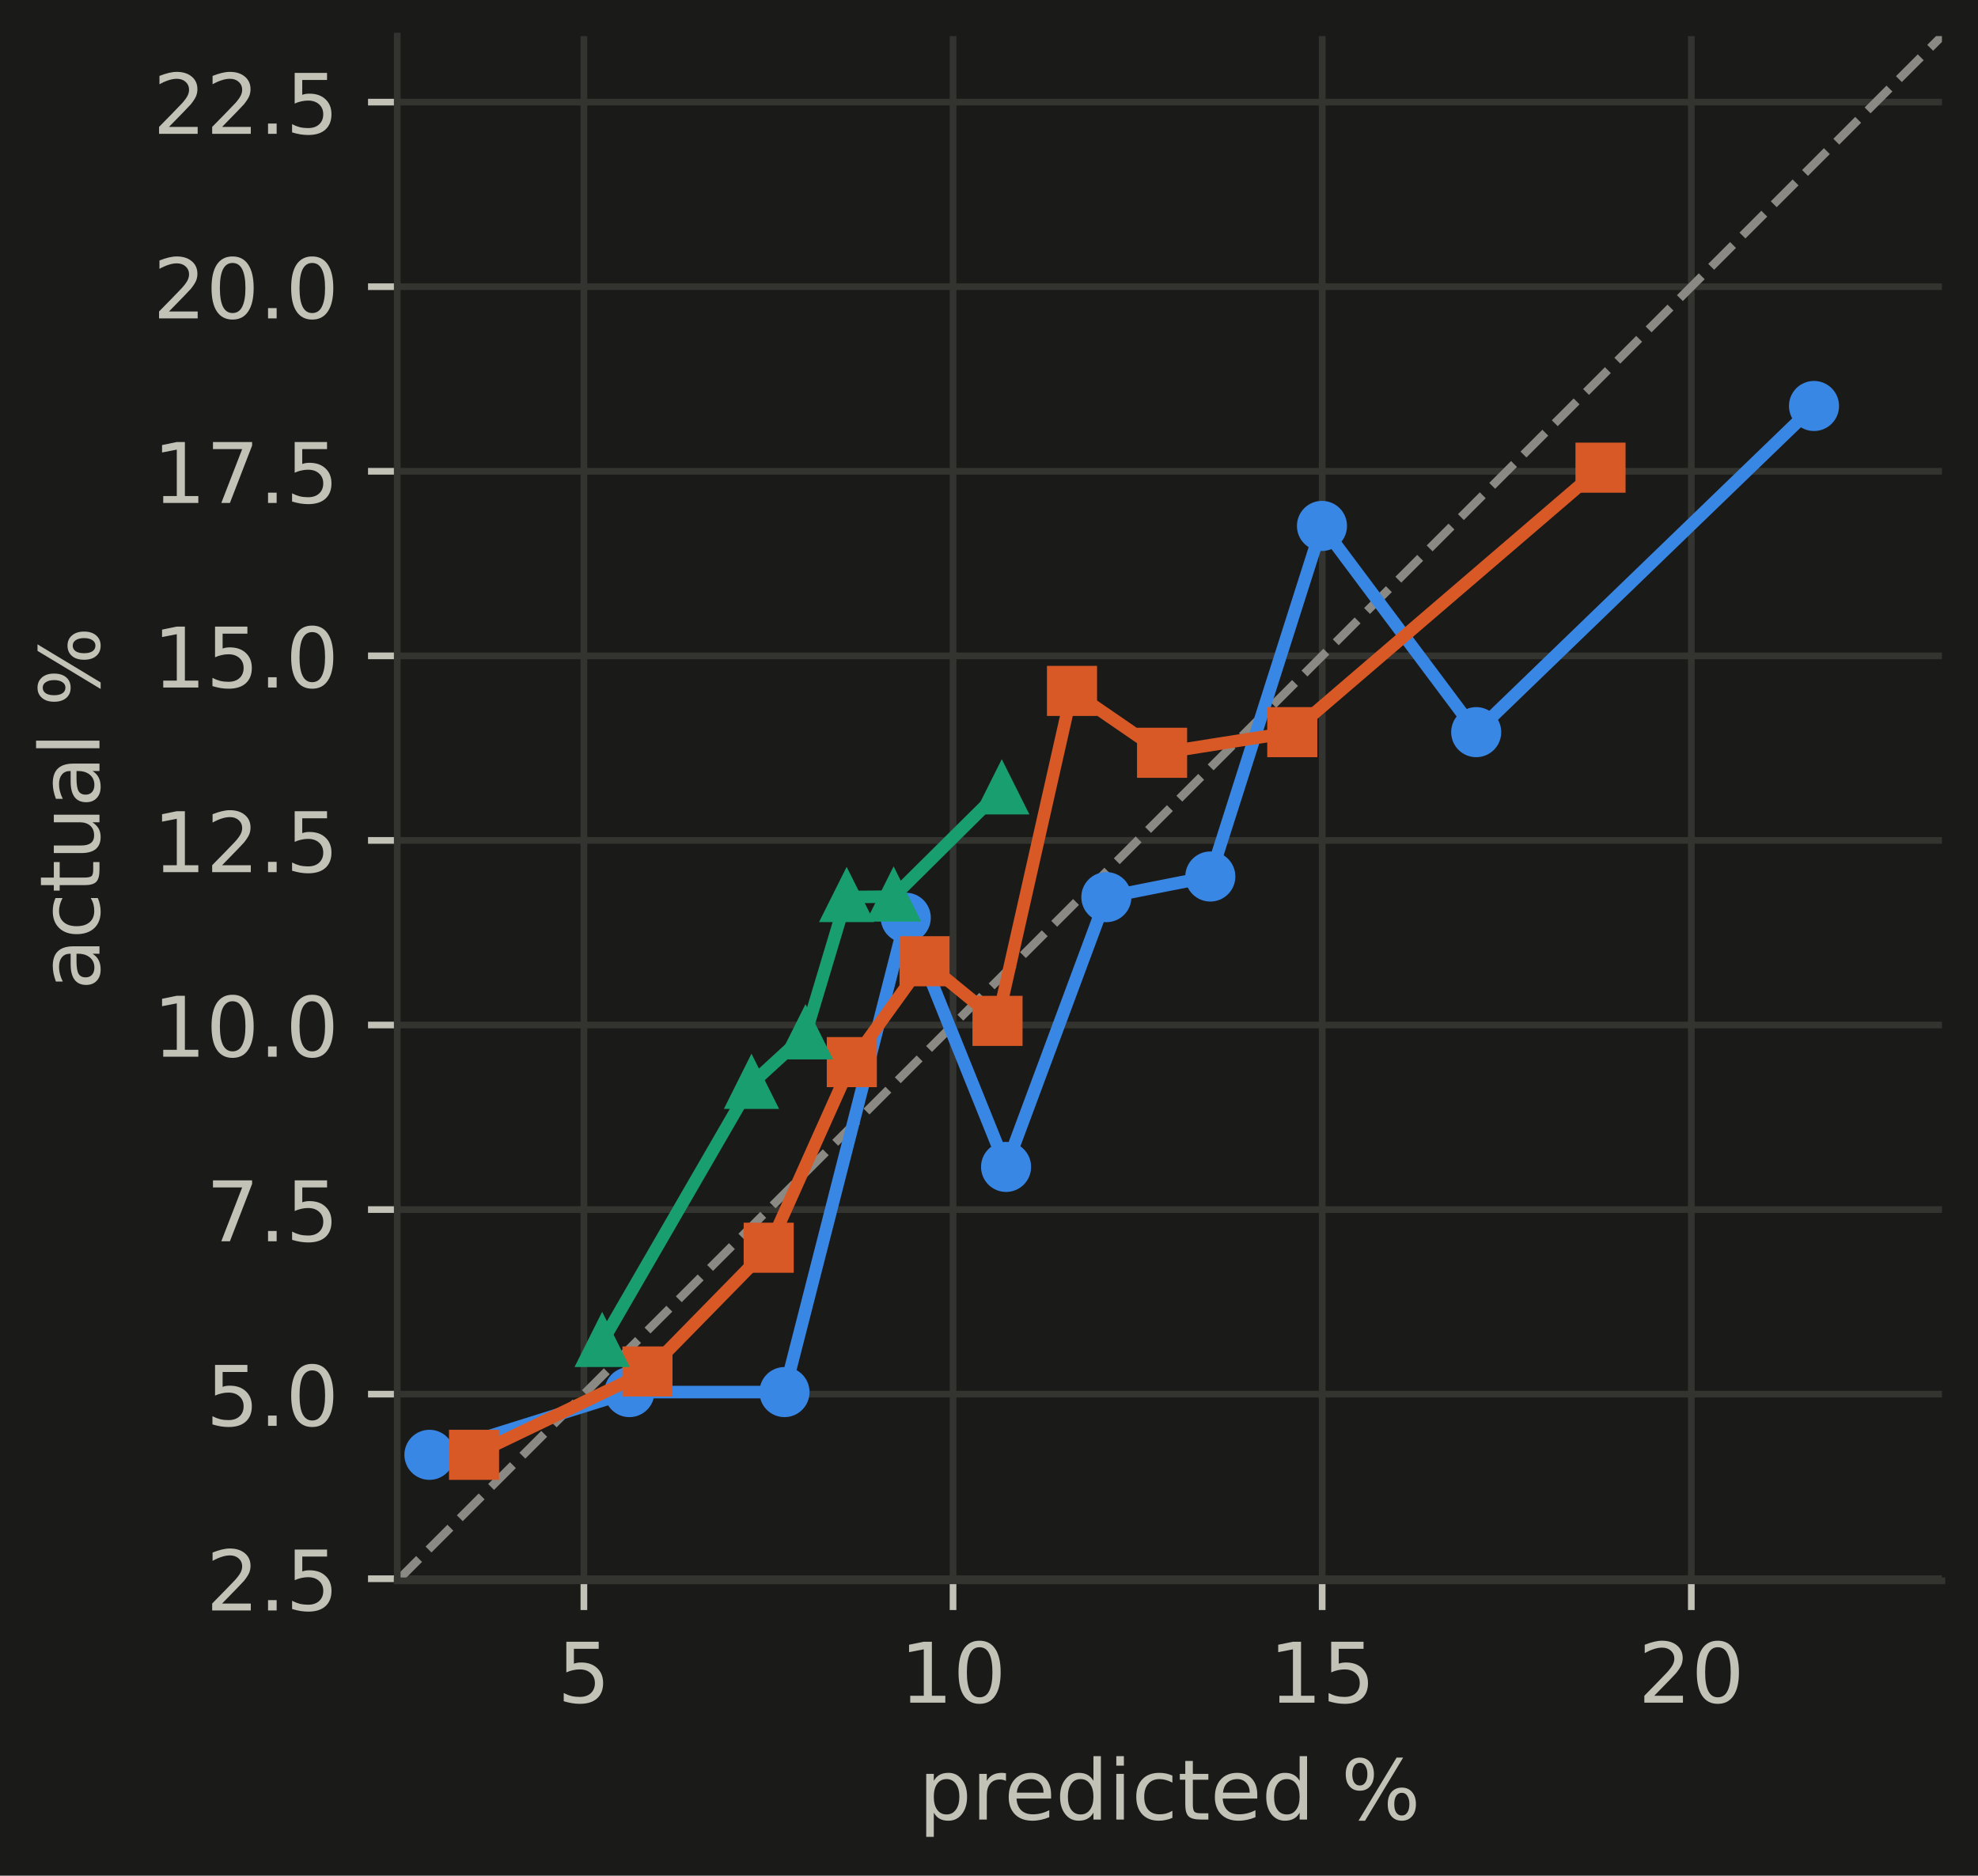
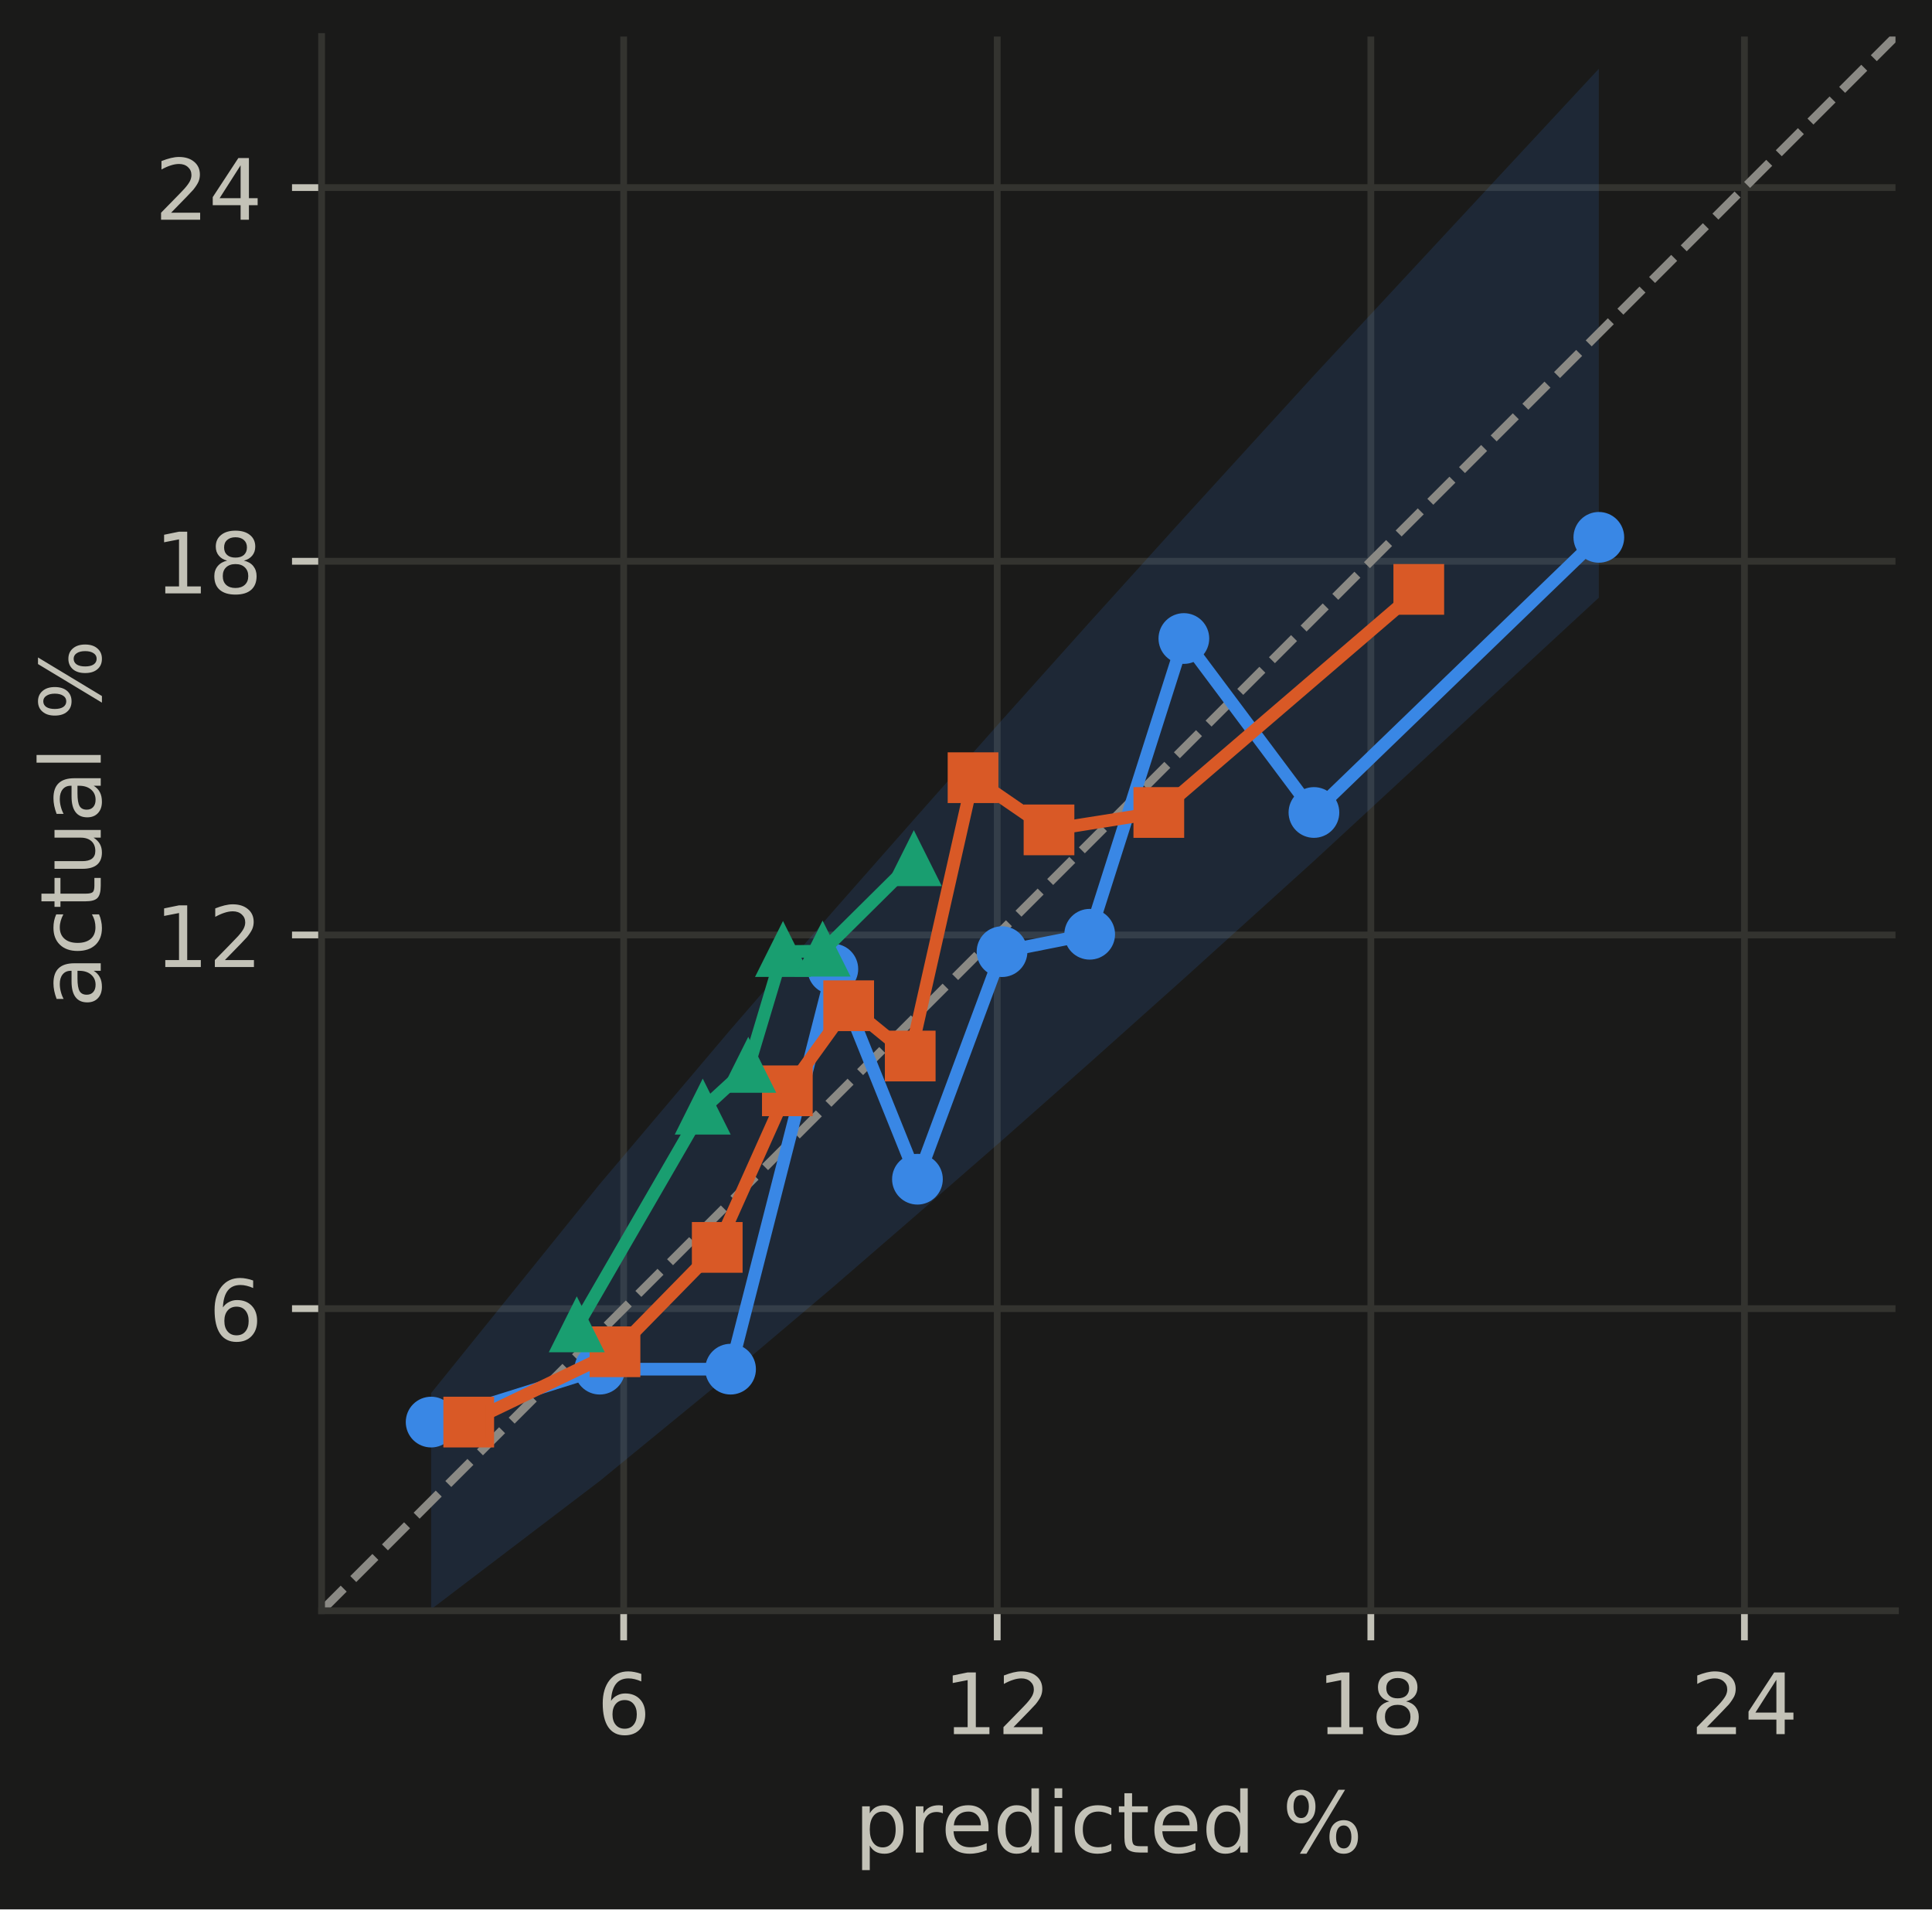
- <svg xmlns="http://www.w3.org/2000/svg" xmlns:xlink="http://www.w3.org/1999/xlink" width="236.951pt" height="224.685pt" viewBox="0 0 236.951 224.685" version="1.1">
+ <svg xmlns="http://www.w3.org/2000/svg" xmlns:xlink="http://www.w3.org/1999/xlink" width="228.565pt" height="225.84pt" viewBox="0 0 228.565 225.84" version="1.1">
  <defs>
    <style type="text/css">*{stroke-linejoin: round; stroke-linecap: butt}</style>
  </defs>
  <g id="figure_1">
    <g id="patch_1">
-       <path d="M 0 224.685  L 236.951 224.685  L 236.951 0  L 0 0  z " style="fill: #1a1a19" />
+       <path d="M 0 225.84  L 228.565 225.84  L 228.565 -0  L 0 -0  z " style="fill: #1a1a19" />
    </g>
    <g id="axes_1">
      <g id="patch_2">
-         <path d="M 47.586 189.365  L 232.631 189.365  L 232.631 4.32  L 47.586 4.32  z " style="fill: #1a1a19" />
+         <path d="M 38.046 190.519  L 224.245 190.519  L 224.245 4.32  L 38.046 4.32  z " style="fill: #1a1a19" />
      </g>
      <g id="matplotlib.axis_1">
        <g id="xtick_1">
          <g id="line2d_1">
-             <path d="M 69.947 189.365  L 69.947 4.32  " clip-path="url(#p70c368be02)" style="fill: none; stroke: #33332f; stroke-width: 0.8; stroke-linecap: square" />
+             <path d="M 73.781 190.519  L 73.781 4.32  " clip-path="url(#p2df355b82f)" style="fill: none; stroke: #33332f; stroke-width: 0.8; stroke-linecap: square" />
          </g>
          <g id="line2d_2">
            <defs>
              <path id="m048ccd06f0" d="M 0 0  L 0 3.5  " style="stroke: #c3c2b7; stroke-width: 0.8" />
            </defs>
            <g>
-               <use xlink:href="#m048ccd06f0" x="69.947" y="189.365" style="fill: #c3c2b7; stroke: #c3c2b7; stroke-width: 0.8" />
+               <use xlink:href="#m048ccd06f0" x="73.781" y="190.519" style="fill: #c3c2b7; stroke: #c3c2b7; stroke-width: 0.8" />
            </g>
          </g>
          <g id="text_1">
-             <text style="font-size: 10px; font-family: 'DejaVu Sans', 'Bitstream Vera Sans', 'Computer Modern Sans Serif', 'Lucida Grande', 'Verdana', 'Geneva', 'Lucid', 'Arial', 'Helvetica', 'Avant Garde', sans-serif; text-anchor: middle; fill: #c3c2b7" x="69.947" y="203.962" transform="rotate(-0 69.94653 203.9623)">5</text>
+             <text style="font-size: 10px; font-family: 'DejaVu Sans', 'Bitstream Vera Sans', 'Computer Modern Sans Serif', 'Lucida Grande', 'Verdana', 'Geneva', 'Lucid', 'Arial', 'Helvetica', 'Avant Garde', sans-serif; text-anchor: middle; fill: #c3c2b7" x="73.781" y="205.116" transform="rotate(-0 73.78069 205.1164)">6</text>
          </g>
        </g>
        <g id="xtick_2">
          <g id="line2d_3">
-             <path d="M 114.167 189.365  L 114.167 4.32  " clip-path="url(#p70c368be02)" style="fill: none; stroke: #33332f; stroke-width: 0.8; stroke-linecap: square" />
+             <path d="M 117.978 190.519  L 117.978 4.32  " clip-path="url(#p2df355b82f)" style="fill: none; stroke: #33332f; stroke-width: 0.8; stroke-linecap: square" />
          </g>
          <g id="line2d_4">
            <g>
-               <use xlink:href="#m048ccd06f0" x="114.167" y="189.365" style="fill: #c3c2b7; stroke: #c3c2b7; stroke-width: 0.8" />
+               <use xlink:href="#m048ccd06f0" x="117.978" y="190.519" style="fill: #c3c2b7; stroke: #c3c2b7; stroke-width: 0.8" />
            </g>
          </g>
          <g id="text_2">
-             <text style="font-size: 10px; font-family: 'DejaVu Sans', 'Bitstream Vera Sans', 'Computer Modern Sans Serif', 'Lucida Grande', 'Verdana', 'Geneva', 'Lucid', 'Arial', 'Helvetica', 'Avant Garde', sans-serif; text-anchor: middle; fill: #c3c2b7" x="114.167" y="203.962" transform="rotate(-0 114.167 203.9623)">10</text>
+             <text style="font-size: 10px; font-family: 'DejaVu Sans', 'Bitstream Vera Sans', 'Computer Modern Sans Serif', 'Lucida Grande', 'Verdana', 'Geneva', 'Lucid', 'Arial', 'Helvetica', 'Avant Garde', sans-serif; text-anchor: middle; fill: #c3c2b7" x="117.978" y="205.116" transform="rotate(-0 117.9784 205.1164)">12</text>
          </g>
        </g>
        <g id="xtick_3">
          <g id="line2d_5">
-             <path d="M 158.388 189.365  L 158.388 4.32  " clip-path="url(#p70c368be02)" style="fill: none; stroke: #33332f; stroke-width: 0.8; stroke-linecap: square" />
+             <path d="M 162.176 190.519  L 162.176 4.32  " clip-path="url(#p2df355b82f)" style="fill: none; stroke: #33332f; stroke-width: 0.8; stroke-linecap: square" />
          </g>
          <g id="line2d_6">
            <g>
-               <use xlink:href="#m048ccd06f0" x="158.388" y="189.365" style="fill: #c3c2b7; stroke: #c3c2b7; stroke-width: 0.8" />
+               <use xlink:href="#m048ccd06f0" x="162.176" y="190.519" style="fill: #c3c2b7; stroke: #c3c2b7; stroke-width: 0.8" />
            </g>
          </g>
          <g id="text_3">
-             <text style="font-size: 10px; font-family: 'DejaVu Sans', 'Bitstream Vera Sans', 'Computer Modern Sans Serif', 'Lucida Grande', 'Verdana', 'Geneva', 'Lucid', 'Arial', 'Helvetica', 'Avant Garde', sans-serif; text-anchor: middle; fill: #c3c2b7" x="158.388" y="203.962" transform="rotate(-0 158.3875 203.9623)">15</text>
+             <text style="font-size: 10px; font-family: 'DejaVu Sans', 'Bitstream Vera Sans', 'Computer Modern Sans Serif', 'Lucida Grande', 'Verdana', 'Geneva', 'Lucid', 'Arial', 'Helvetica', 'Avant Garde', sans-serif; text-anchor: middle; fill: #c3c2b7" x="162.176" y="205.116" transform="rotate(-0 162.1761 205.1164)">18</text>
          </g>
        </g>
        <g id="xtick_4">
          <g id="line2d_7">
-             <path d="M 202.608 189.365  L 202.608 4.32  " clip-path="url(#p70c368be02)" style="fill: none; stroke: #33332f; stroke-width: 0.8; stroke-linecap: square" />
+             <path d="M 206.374 190.519  L 206.374 4.32  " clip-path="url(#p2df355b82f)" style="fill: none; stroke: #33332f; stroke-width: 0.8; stroke-linecap: square" />
          </g>
          <g id="line2d_8">
            <g>
-               <use xlink:href="#m048ccd06f0" x="202.608" y="189.365" style="fill: #c3c2b7; stroke: #c3c2b7; stroke-width: 0.8" />
+               <use xlink:href="#m048ccd06f0" x="206.374" y="190.519" style="fill: #c3c2b7; stroke: #c3c2b7; stroke-width: 0.8" />
            </g>
          </g>
          <g id="text_4">
-             <text style="font-size: 10px; font-family: 'DejaVu Sans', 'Bitstream Vera Sans', 'Computer Modern Sans Serif', 'Lucida Grande', 'Verdana', 'Geneva', 'Lucid', 'Arial', 'Helvetica', 'Avant Garde', sans-serif; text-anchor: middle; fill: #c3c2b7" x="202.608" y="203.962" transform="rotate(-0 202.608 203.9623)">20</text>
+             <text style="font-size: 10px; font-family: 'DejaVu Sans', 'Bitstream Vera Sans', 'Computer Modern Sans Serif', 'Lucida Grande', 'Verdana', 'Geneva', 'Lucid', 'Arial', 'Helvetica', 'Avant Garde', sans-serif; text-anchor: middle; fill: #c3c2b7" x="206.374" y="205.116" transform="rotate(-0 206.3738 205.1164)">24</text>
          </g>
        </g>
        <g id="text_5">
-           <text style="font-size: 10px; font-family: 'DejaVu Sans', 'Bitstream Vera Sans', 'Computer Modern Sans Serif', 'Lucida Grande', 'Verdana', 'Geneva', 'Lucid', 'Arial', 'Helvetica', 'Avant Garde', sans-serif; text-anchor: middle; fill: #c3c2b7" x="140.109" y="217.963" transform="rotate(-0 140.1087 217.9631)">predicted %</text>
+           <text style="font-size: 10px; font-family: 'DejaVu Sans', 'Bitstream Vera Sans', 'Computer Modern Sans Serif', 'Lucida Grande', 'Verdana', 'Geneva', 'Lucid', 'Arial', 'Helvetica', 'Avant Garde', sans-serif; text-anchor: middle; fill: #c3c2b7" x="131.145" y="219.117" transform="rotate(-0 131.1452 219.1172)">predicted %</text>
        </g>
      </g>
      <g id="matplotlib.axis_2">
        <g id="ytick_1">
          <g id="line2d_9">
-             <path d="M 47.586 189.115  L 232.631 189.115  " clip-path="url(#p70c368be02)" style="fill: none; stroke: #33332f; stroke-width: 0.8; stroke-linecap: square" />
+             <path d="M 38.046 154.784  L 224.245 154.784  " clip-path="url(#p2df355b82f)" style="fill: none; stroke: #33332f; stroke-width: 0.8; stroke-linecap: square" />
          </g>
          <g id="line2d_10">
            <defs>
              <path id="md1a9dd8a73" d="M 0 0  L -3.5 0  " style="stroke: #c3c2b7; stroke-width: 0.8" />
            </defs>
            <g>
-               <use xlink:href="#md1a9dd8a73" x="47.586" y="189.115" style="fill: #c3c2b7; stroke: #c3c2b7; stroke-width: 0.8" />
+               <use xlink:href="#md1a9dd8a73" x="38.046" y="154.784" style="fill: #c3c2b7; stroke: #c3c2b7; stroke-width: 0.8" />
            </g>
          </g>
          <g id="text_6">
-             <text style="font-size: 10px; font-family: 'DejaVu Sans', 'Bitstream Vera Sans', 'Computer Modern Sans Serif', 'Lucida Grande', 'Verdana', 'Geneva', 'Lucid', 'Arial', 'Helvetica', 'Avant Garde', sans-serif; text-anchor: end; fill: #c3c2b7" x="40.586" y="192.914" transform="rotate(-0 40.58641 192.9136)">2.5</text>
+             <text style="font-size: 10px; font-family: 'DejaVu Sans', 'Bitstream Vera Sans', 'Computer Modern Sans Serif', 'Lucida Grande', 'Verdana', 'Geneva', 'Lucid', 'Arial', 'Helvetica', 'Avant Garde', sans-serif; text-anchor: end; fill: #c3c2b7" x="31.046" y="158.583" transform="rotate(-0 31.04578 158.5827)">6</text>
          </g>
        </g>
        <g id="ytick_2">
          <g id="line2d_11">
-             <path d="M 47.586 167.004  L 232.631 167.004  " clip-path="url(#p70c368be02)" style="fill: none; stroke: #33332f; stroke-width: 0.8; stroke-linecap: square" />
+             <path d="M 38.046 110.586  L 224.245 110.586  " clip-path="url(#p2df355b82f)" style="fill: none; stroke: #33332f; stroke-width: 0.8; stroke-linecap: square" />
          </g>
          <g id="line2d_12">
            <g>
-               <use xlink:href="#md1a9dd8a73" x="47.586" y="167.004" style="fill: #c3c2b7; stroke: #c3c2b7; stroke-width: 0.8" />
+               <use xlink:href="#md1a9dd8a73" x="38.046" y="110.586" style="fill: #c3c2b7; stroke: #c3c2b7; stroke-width: 0.8" />
            </g>
          </g>
          <g id="text_7">
-             <text style="font-size: 10px; font-family: 'DejaVu Sans', 'Bitstream Vera Sans', 'Computer Modern Sans Serif', 'Lucida Grande', 'Verdana', 'Geneva', 'Lucid', 'Arial', 'Helvetica', 'Avant Garde', sans-serif; text-anchor: end; fill: #c3c2b7" x="40.586" y="170.803" transform="rotate(-0 40.58641 170.8033)">5.0</text>
+             <text style="font-size: 10px; font-family: 'DejaVu Sans', 'Bitstream Vera Sans', 'Computer Modern Sans Serif', 'Lucida Grande', 'Verdana', 'Geneva', 'Lucid', 'Arial', 'Helvetica', 'Avant Garde', sans-serif; text-anchor: end; fill: #c3c2b7" x="31.046" y="114.385" transform="rotate(-0 31.04578 114.385)">12</text>
          </g>
        </g>
        <g id="ytick_3">
          <g id="line2d_13">
-             <path d="M 47.586 144.894  L 232.631 144.894  " clip-path="url(#p70c368be02)" style="fill: none; stroke: #33332f; stroke-width: 0.8; stroke-linecap: square" />
+             <path d="M 38.046 66.388  L 224.245 66.388  " clip-path="url(#p2df355b82f)" style="fill: none; stroke: #33332f; stroke-width: 0.8; stroke-linecap: square" />
          </g>
          <g id="line2d_14">
            <g>
-               <use xlink:href="#md1a9dd8a73" x="47.586" y="144.894" style="fill: #c3c2b7; stroke: #c3c2b7; stroke-width: 0.8" />
+               <use xlink:href="#md1a9dd8a73" x="38.046" y="66.388" style="fill: #c3c2b7; stroke: #c3c2b7; stroke-width: 0.8" />
            </g>
          </g>
          <g id="text_8">
-             <text style="font-size: 10px; font-family: 'DejaVu Sans', 'Bitstream Vera Sans', 'Computer Modern Sans Serif', 'Lucida Grande', 'Verdana', 'Geneva', 'Lucid', 'Arial', 'Helvetica', 'Avant Garde', sans-serif; text-anchor: end; fill: #c3c2b7" x="40.586" y="148.693" transform="rotate(-0 40.58641 148.6931)">7.5</text>
+             <text style="font-size: 10px; font-family: 'DejaVu Sans', 'Bitstream Vera Sans', 'Computer Modern Sans Serif', 'Lucida Grande', 'Verdana', 'Geneva', 'Lucid', 'Arial', 'Helvetica', 'Avant Garde', sans-serif; text-anchor: end; fill: #c3c2b7" x="31.046" y="70.187" transform="rotate(-0 31.04578 70.18726)">18</text>
          </g>
        </g>
        <g id="ytick_4">
          <g id="line2d_15">
-             <path d="M 47.586 122.784  L 232.631 122.784  " clip-path="url(#p70c368be02)" style="fill: none; stroke: #33332f; stroke-width: 0.8; stroke-linecap: square" />
+             <path d="M 38.046 22.191  L 224.245 22.191  " clip-path="url(#p2df355b82f)" style="fill: none; stroke: #33332f; stroke-width: 0.8; stroke-linecap: square" />
          </g>
          <g id="line2d_16">
            <g>
-               <use xlink:href="#md1a9dd8a73" x="47.586" y="122.784" style="fill: #c3c2b7; stroke: #c3c2b7; stroke-width: 0.8" />
+               <use xlink:href="#md1a9dd8a73" x="38.046" y="22.191" style="fill: #c3c2b7; stroke: #c3c2b7; stroke-width: 0.8" />
            </g>
          </g>
          <g id="text_9">
-             <text style="font-size: 10px; font-family: 'DejaVu Sans', 'Bitstream Vera Sans', 'Computer Modern Sans Serif', 'Lucida Grande', 'Verdana', 'Geneva', 'Lucid', 'Arial', 'Helvetica', 'Avant Garde', sans-serif; text-anchor: end; fill: #c3c2b7" x="40.586" y="126.583" transform="rotate(-0 40.58641 126.5828)">10.0</text>
-           </g>
-         </g>
-         <g id="ytick_5">
-           <g id="line2d_17">
-             <path d="M 47.586 100.674  L 232.631 100.674  " clip-path="url(#p70c368be02)" style="fill: none; stroke: #33332f; stroke-width: 0.8; stroke-linecap: square" />
-           </g>
-           <g id="line2d_18">
-             <g>
-               <use xlink:href="#md1a9dd8a73" x="47.586" y="100.674" style="fill: #c3c2b7; stroke: #c3c2b7; stroke-width: 0.8" />
-             </g>
-           </g>
-           <g id="text_10">
-             <text style="font-size: 10px; font-family: 'DejaVu Sans', 'Bitstream Vera Sans', 'Computer Modern Sans Serif', 'Lucida Grande', 'Verdana', 'Geneva', 'Lucid', 'Arial', 'Helvetica', 'Avant Garde', sans-serif; text-anchor: end; fill: #c3c2b7" x="40.586" y="104.473" transform="rotate(-0 40.58641 104.4726)">12.5</text>
-           </g>
-         </g>
-         <g id="ytick_6">
-           <g id="line2d_19">
-             <path d="M 47.586 78.564  L 232.631 78.564  " clip-path="url(#p70c368be02)" style="fill: none; stroke: #33332f; stroke-width: 0.8; stroke-linecap: square" />
-           </g>
-           <g id="line2d_20">
-             <g>
-               <use xlink:href="#md1a9dd8a73" x="47.586" y="78.564" style="fill: #c3c2b7; stroke: #c3c2b7; stroke-width: 0.8" />
-             </g>
-           </g>
-           <g id="text_11">
-             <text style="font-size: 10px; font-family: 'DejaVu Sans', 'Bitstream Vera Sans', 'Computer Modern Sans Serif', 'Lucida Grande', 'Verdana', 'Geneva', 'Lucid', 'Arial', 'Helvetica', 'Avant Garde', sans-serif; text-anchor: end; fill: #c3c2b7" x="40.586" y="82.362" transform="rotate(-0 40.58641 82.36235)">15.0</text>
-           </g>
-         </g>
-         <g id="ytick_7">
-           <g id="line2d_21">
-             <path d="M 47.586 56.453  L 232.631 56.453  " clip-path="url(#p70c368be02)" style="fill: none; stroke: #33332f; stroke-width: 0.8; stroke-linecap: square" />
-           </g>
-           <g id="line2d_22">
-             <g>
-               <use xlink:href="#md1a9dd8a73" x="47.586" y="56.453" style="fill: #c3c2b7; stroke: #c3c2b7; stroke-width: 0.8" />
-             </g>
-           </g>
-           <g id="text_12">
-             <text style="font-size: 10px; font-family: 'DejaVu Sans', 'Bitstream Vera Sans', 'Computer Modern Sans Serif', 'Lucida Grande', 'Verdana', 'Geneva', 'Lucid', 'Arial', 'Helvetica', 'Avant Garde', sans-serif; text-anchor: end; fill: #c3c2b7" x="40.586" y="60.252" transform="rotate(-0 40.58641 60.2521)">17.5</text>
-           </g>
-         </g>
-         <g id="ytick_8">
-           <g id="line2d_23">
-             <path d="M 47.586 34.343  L 232.631 34.343  " clip-path="url(#p70c368be02)" style="fill: none; stroke: #33332f; stroke-width: 0.8; stroke-linecap: square" />
-           </g>
-           <g id="line2d_24">
-             <g>
-               <use xlink:href="#md1a9dd8a73" x="47.586" y="34.343" style="fill: #c3c2b7; stroke: #c3c2b7; stroke-width: 0.8" />
-             </g>
-           </g>
-           <g id="text_13">
-             <text style="font-size: 10px; font-family: 'DejaVu Sans', 'Bitstream Vera Sans', 'Computer Modern Sans Serif', 'Lucida Grande', 'Verdana', 'Geneva', 'Lucid', 'Arial', 'Helvetica', 'Avant Garde', sans-serif; text-anchor: end; fill: #c3c2b7" x="40.586" y="38.142" transform="rotate(-0 40.58641 38.14186)">20.0</text>
-           </g>
-         </g>
-         <g id="ytick_9">
-           <g id="line2d_25">
-             <path d="M 47.586 12.233  L 232.631 12.233  " clip-path="url(#p70c368be02)" style="fill: none; stroke: #33332f; stroke-width: 0.8; stroke-linecap: square" />
-           </g>
-           <g id="line2d_26">
-             <g>
-               <use xlink:href="#md1a9dd8a73" x="47.586" y="12.233" style="fill: #c3c2b7; stroke: #c3c2b7; stroke-width: 0.8" />
-             </g>
-           </g>
-           <g id="text_14">
-             <text style="font-size: 10px; font-family: 'DejaVu Sans', 'Bitstream Vera Sans', 'Computer Modern Sans Serif', 'Lucida Grande', 'Verdana', 'Geneva', 'Lucid', 'Arial', 'Helvetica', 'Avant Garde', sans-serif; text-anchor: end; fill: #c3c2b7" x="40.586" y="16.032" transform="rotate(-0 40.58641 16.03162)">22.5</text>
-           </g>
-         </g>
-         <g id="text_15">
-           <text style="font-size: 10px; font-family: 'DejaVu Sans', 'Bitstream Vera Sans', 'Computer Modern Sans Serif', 'Lucida Grande', 'Verdana', 'Geneva', 'Lucid', 'Arial', 'Helvetica', 'Avant Garde', sans-serif; text-anchor: middle; fill: #c3c2b7" x="11.918" y="96.842" transform="rotate(-90 11.91844 96.84231)">actual %</text>
-         </g>
-       </g>
-       <g id="line2d_27">
-         <path d="M 47.586 189.365  L 232.631 4.32  " clip-path="url(#p70c368be02)" style="fill: none; stroke-dasharray: 3.7,1.6; stroke-dashoffset: 0; stroke: #8a8984" />
-       </g>
-       <g id="line2d_28">
-         <path d="M 51.444 174.272  L 75.398 166.757  L 93.977 166.757  L 108.504 109.938  L 120.521 139.782  L 132.535 107.467  L 144.988 104.997  L 158.363 63  L 176.839 87.704  L 217.305 48.632  " clip-path="url(#p70c368be02)" style="fill: none; stroke: #3987e5; stroke-width: 1.5; stroke-linecap: square" />
+             <text style="font-size: 10px; font-family: 'DejaVu Sans', 'Bitstream Vera Sans', 'Computer Modern Sans Serif', 'Lucida Grande', 'Verdana', 'Geneva', 'Lucid', 'Arial', 'Helvetica', 'Avant Garde', sans-serif; text-anchor: end; fill: #c3c2b7" x="31.046" y="25.99" transform="rotate(-0 31.04578 25.98957)">24</text>
+           </g>
+         </g>
+         <g id="text_10">
+           <text style="font-size: 10px; font-family: 'DejaVu Sans', 'Bitstream Vera Sans', 'Computer Modern Sans Serif', 'Lucida Grande', 'Verdana', 'Geneva', 'Lucid', 'Arial', 'Helvetica', 'Avant Garde', sans-serif; text-anchor: middle; fill: #c3c2b7" x="11.918" y="97.419" transform="rotate(-90 11.91844 97.41937)">actual %</text>
+         </g>
+       </g>
+       <g id="FillBetweenPolyCollection_1">
+         <defs>
+           <path id="m0c7f192081" d="M 51.004 -61.064  L 51.004 -35.493  L 70.955 -50.67  L 86.429 -63.345  L 98.529 -73.581  L 108.538 -82.243  L 118.545 -90.956  L 128.916 -100.13  L 140.057 -110.09  L 155.445 -124.005  L 189.15 -155.147  L 189.15 -217.703  L 189.15 -217.703  L 155.445 -181.435  L 140.057 -164.574  L 128.916 -152.253  L 118.545 -140.683  L 108.538 -129.384  L 98.529 -118.027  L 86.429 -104.064  L 70.955 -85.791  L 51.004 -61.064  z " />
+         </defs>
+         <g clip-path="url(#p2df355b82f)">
+           <use xlink:href="#m0c7f192081" x="0" y="225.84" style="fill: #3987e5; fill-opacity: 0.14" />
+         </g>
+       </g>
+       <g id="line2d_17">
+         <path d="M 38.046 190.519  L 224.245 4.32  " clip-path="url(#p2df355b82f)" style="fill: none; stroke-dasharray: 3.7,1.6; stroke-dashoffset: 0; stroke: #8a8984" />
+       </g>
+       <g id="line2d_18">
+         <path d="M 51.004 168.203  L 70.955 161.944  L 86.429 161.944  L 98.529 114.619  L 108.538 139.477  L 118.545 112.561  L 128.916 110.504  L 140.057 75.524  L 155.445 96.1  L 189.15 63.557  " clip-path="url(#p2df355b82f)" style="fill: none; stroke: #3987e5; stroke-width: 1.5; stroke-linecap: square" />
        <defs>
          <path id="md4db98374d" d="M 0 2.5  C 0.663 2.5 1.299 2.237 1.768 1.768  C 2.237 1.299 2.5 0.663 2.5 0  C 2.5 -0.663 2.237 -1.299 1.768 -1.768  C 1.299 -2.237 0.663 -2.5 0 -2.5  C -0.663 -2.5 -1.299 -2.237 -1.768 -1.768  C -2.237 -1.299 -2.5 -0.663 -2.5 0  C -2.5 0.663 -2.237 1.299 -1.768 1.768  C -1.299 2.237 -0.663 2.5 0 2.5  z " style="stroke: #3987e5" />
        </defs>
-         <g clip-path="url(#p70c368be02)">
-           <use xlink:href="#md4db98374d" x="51.444" y="174.272" style="fill: #3987e5; stroke: #3987e5" />
-           <use xlink:href="#md4db98374d" x="75.398" y="166.757" style="fill: #3987e5; stroke: #3987e5" />
-           <use xlink:href="#md4db98374d" x="93.977" y="166.757" style="fill: #3987e5; stroke: #3987e5" />
-           <use xlink:href="#md4db98374d" x="108.504" y="109.938" style="fill: #3987e5; stroke: #3987e5" />
-           <use xlink:href="#md4db98374d" x="120.521" y="139.782" style="fill: #3987e5; stroke: #3987e5" />
-           <use xlink:href="#md4db98374d" x="132.535" y="107.467" style="fill: #3987e5; stroke: #3987e5" />
-           <use xlink:href="#md4db98374d" x="144.988" y="104.997" style="fill: #3987e5; stroke: #3987e5" />
-           <use xlink:href="#md4db98374d" x="158.363" y="63" style="fill: #3987e5; stroke: #3987e5" />
-           <use xlink:href="#md4db98374d" x="176.839" y="87.704" style="fill: #3987e5; stroke: #3987e5" />
-           <use xlink:href="#md4db98374d" x="217.305" y="48.632" style="fill: #3987e5; stroke: #3987e5" />
-         </g>
-       </g>
-       <g id="line2d_29">
-         <path d="M 56.786 174.272  L 77.562 164.287  L 92.084 149.465  L 102.042 127.231  L 110.755 115.147  L 119.496 122.29  L 128.419 82.763  L 139.209 90.174  L 154.806 87.704  L 191.731 56.022  " clip-path="url(#p70c368be02)" style="fill: none; stroke: #d95926; stroke-width: 1.5; stroke-linecap: square" />
+         <g clip-path="url(#p2df355b82f)">
+           <use xlink:href="#md4db98374d" x="51.004" y="168.203" style="fill: #3987e5; stroke: #3987e5" />
+           <use xlink:href="#md4db98374d" x="70.955" y="161.944" style="fill: #3987e5; stroke: #3987e5" />
+           <use xlink:href="#md4db98374d" x="86.429" y="161.944" style="fill: #3987e5; stroke: #3987e5" />
+           <use xlink:href="#md4db98374d" x="98.529" y="114.619" style="fill: #3987e5; stroke: #3987e5" />
+           <use xlink:href="#md4db98374d" x="108.538" y="139.477" style="fill: #3987e5; stroke: #3987e5" />
+           <use xlink:href="#md4db98374d" x="118.545" y="112.561" style="fill: #3987e5; stroke: #3987e5" />
+           <use xlink:href="#md4db98374d" x="128.916" y="110.504" style="fill: #3987e5; stroke: #3987e5" />
+           <use xlink:href="#md4db98374d" x="140.057" y="75.524" style="fill: #3987e5; stroke: #3987e5" />
+           <use xlink:href="#md4db98374d" x="155.445" y="96.1" style="fill: #3987e5; stroke: #3987e5" />
+           <use xlink:href="#md4db98374d" x="189.15" y="63.557" style="fill: #3987e5; stroke: #3987e5" />
+         </g>
+       </g>
+       <g id="line2d_19">
+         <path d="M 55.453 168.203  L 72.757 159.887  L 84.853 147.541  L 93.147 129.022  L 100.404 118.958  L 107.684 124.907  L 115.116 91.985  L 124.103 98.158  L 137.094 96.1  L 167.849 69.712  " clip-path="url(#p2df355b82f)" style="fill: none; stroke: #d95926; stroke-width: 1.5; stroke-linecap: square" />
        <defs>
          <path id="m0ee587f61e" d="M -2.5 2.5  L 2.5 2.5  L 2.5 -2.5  L -2.5 -2.5  z " style="stroke: #d95926; stroke-linejoin: miter" />
        </defs>
-         <g clip-path="url(#p70c368be02)">
-           <use xlink:href="#m0ee587f61e" x="56.786" y="174.272" style="fill: #d95926; stroke: #d95926; stroke-linejoin: miter" />
-           <use xlink:href="#m0ee587f61e" x="77.562" y="164.287" style="fill: #d95926; stroke: #d95926; stroke-linejoin: miter" />
-           <use xlink:href="#m0ee587f61e" x="92.084" y="149.465" style="fill: #d95926; stroke: #d95926; stroke-linejoin: miter" />
-           <use xlink:href="#m0ee587f61e" x="102.042" y="127.231" style="fill: #d95926; stroke: #d95926; stroke-linejoin: miter" />
-           <use xlink:href="#m0ee587f61e" x="110.755" y="115.147" style="fill: #d95926; stroke: #d95926; stroke-linejoin: miter" />
-           <use xlink:href="#m0ee587f61e" x="119.496" y="122.29" style="fill: #d95926; stroke: #d95926; stroke-linejoin: miter" />
-           <use xlink:href="#m0ee587f61e" x="128.419" y="82.763" style="fill: #d95926; stroke: #d95926; stroke-linejoin: miter" />
-           <use xlink:href="#m0ee587f61e" x="139.209" y="90.174" style="fill: #d95926; stroke: #d95926; stroke-linejoin: miter" />
-           <use xlink:href="#m0ee587f61e" x="154.806" y="87.704" style="fill: #d95926; stroke: #d95926; stroke-linejoin: miter" />
-           <use xlink:href="#m0ee587f61e" x="191.731" y="56.022" style="fill: #d95926; stroke: #d95926; stroke-linejoin: miter" />
-         </g>
-       </g>
-       <g id="line2d_30">
-         <path d="M 72.134 160.756  L 90.023 129.838  L 96.492 123.904  L 101.424 107.457  L 107.048 107.4  L 120.007 94.558  " clip-path="url(#p70c368be02)" style="fill: none; stroke: #199e70; stroke-width: 1.5; stroke-linecap: square" />
+         <g clip-path="url(#p2df355b82f)">
+           <use xlink:href="#m0ee587f61e" x="55.453" y="168.203" style="fill: #d95926; stroke: #d95926; stroke-linejoin: miter" />
+           <use xlink:href="#m0ee587f61e" x="72.757" y="159.887" style="fill: #d95926; stroke: #d95926; stroke-linejoin: miter" />
+           <use xlink:href="#m0ee587f61e" x="84.853" y="147.541" style="fill: #d95926; stroke: #d95926; stroke-linejoin: miter" />
+           <use xlink:href="#m0ee587f61e" x="93.147" y="129.022" style="fill: #d95926; stroke: #d95926; stroke-linejoin: miter" />
+           <use xlink:href="#m0ee587f61e" x="100.404" y="118.958" style="fill: #d95926; stroke: #d95926; stroke-linejoin: miter" />
+           <use xlink:href="#m0ee587f61e" x="107.684" y="124.907" style="fill: #d95926; stroke: #d95926; stroke-linejoin: miter" />
+           <use xlink:href="#m0ee587f61e" x="115.116" y="91.985" style="fill: #d95926; stroke: #d95926; stroke-linejoin: miter" />
+           <use xlink:href="#m0ee587f61e" x="124.103" y="98.158" style="fill: #d95926; stroke: #d95926; stroke-linejoin: miter" />
+           <use xlink:href="#m0ee587f61e" x="137.094" y="96.1" style="fill: #d95926; stroke: #d95926; stroke-linejoin: miter" />
+           <use xlink:href="#m0ee587f61e" x="167.849" y="69.712" style="fill: #d95926; stroke: #d95926; stroke-linejoin: miter" />
+         </g>
+       </g>
+       <g id="line2d_20">
+         <path d="M 68.236 156.946  L 83.136 131.194  L 88.524 126.251  L 92.632 112.553  L 97.316 112.505  L 108.11 101.809  " clip-path="url(#p2df355b82f)" style="fill: none; stroke: #199e70; stroke-width: 1.5; stroke-linecap: square" />
        <defs>
          <path id="m65703d15d7" d="M 0 -2.5  L -2.5 2.5  L 2.5 2.5  z " style="stroke: #199e70; stroke-linejoin: miter" />
        </defs>
-         <g clip-path="url(#p70c368be02)">
-           <use xlink:href="#m65703d15d7" x="72.134" y="160.756" style="fill: #199e70; stroke: #199e70; stroke-linejoin: miter" />
-           <use xlink:href="#m65703d15d7" x="90.023" y="129.838" style="fill: #199e70; stroke: #199e70; stroke-linejoin: miter" />
-           <use xlink:href="#m65703d15d7" x="96.492" y="123.904" style="fill: #199e70; stroke: #199e70; stroke-linejoin: miter" />
-           <use xlink:href="#m65703d15d7" x="101.424" y="107.457" style="fill: #199e70; stroke: #199e70; stroke-linejoin: miter" />
-           <use xlink:href="#m65703d15d7" x="107.048" y="107.4" style="fill: #199e70; stroke: #199e70; stroke-linejoin: miter" />
-           <use xlink:href="#m65703d15d7" x="120.007" y="94.558" style="fill: #199e70; stroke: #199e70; stroke-linejoin: miter" />
+         <g clip-path="url(#p2df355b82f)">
+           <use xlink:href="#m65703d15d7" x="68.236" y="156.946" style="fill: #199e70; stroke: #199e70; stroke-linejoin: miter" />
+           <use xlink:href="#m65703d15d7" x="83.136" y="131.194" style="fill: #199e70; stroke: #199e70; stroke-linejoin: miter" />
+           <use xlink:href="#m65703d15d7" x="88.524" y="126.251" style="fill: #199e70; stroke: #199e70; stroke-linejoin: miter" />
+           <use xlink:href="#m65703d15d7" x="92.632" y="112.553" style="fill: #199e70; stroke: #199e70; stroke-linejoin: miter" />
+           <use xlink:href="#m65703d15d7" x="97.316" y="112.505" style="fill: #199e70; stroke: #199e70; stroke-linejoin: miter" />
+           <use xlink:href="#m65703d15d7" x="108.11" y="101.809" style="fill: #199e70; stroke: #199e70; stroke-linejoin: miter" />
        </g>
      </g>
      <g id="patch_3">
-         <path d="M 47.586 189.365  L 47.586 4.32  " style="fill: none; stroke: #33332f; stroke-width: 0.8; stroke-linejoin: miter; stroke-linecap: square" />
+         <path d="M 38.046 190.519  L 38.046 4.32  " style="fill: none; stroke: #33332f; stroke-width: 0.8; stroke-linejoin: miter; stroke-linecap: square" />
      </g>
      <g id="patch_4">
-         <path d="M 47.586 189.365  L 232.631 189.365  " style="fill: none; stroke: #33332f; stroke-width: 0.8; stroke-linejoin: miter; stroke-linecap: square" />
+         <path d="M 38.046 190.519  L 224.245 190.519  " style="fill: none; stroke: #33332f; stroke-width: 0.8; stroke-linejoin: miter; stroke-linecap: square" />
      </g>
    </g>
  </g>
  <defs>
-     <clipPath id="p70c368be02">
-       <rect x="47.586" y="4.32" width="185.045" height="185.045" />
+     <clipPath id="p2df355b82f">
+       <rect x="38.046" y="4.32" width="186.199" height="186.199" />
    </clipPath>
  </defs>
</svg>
